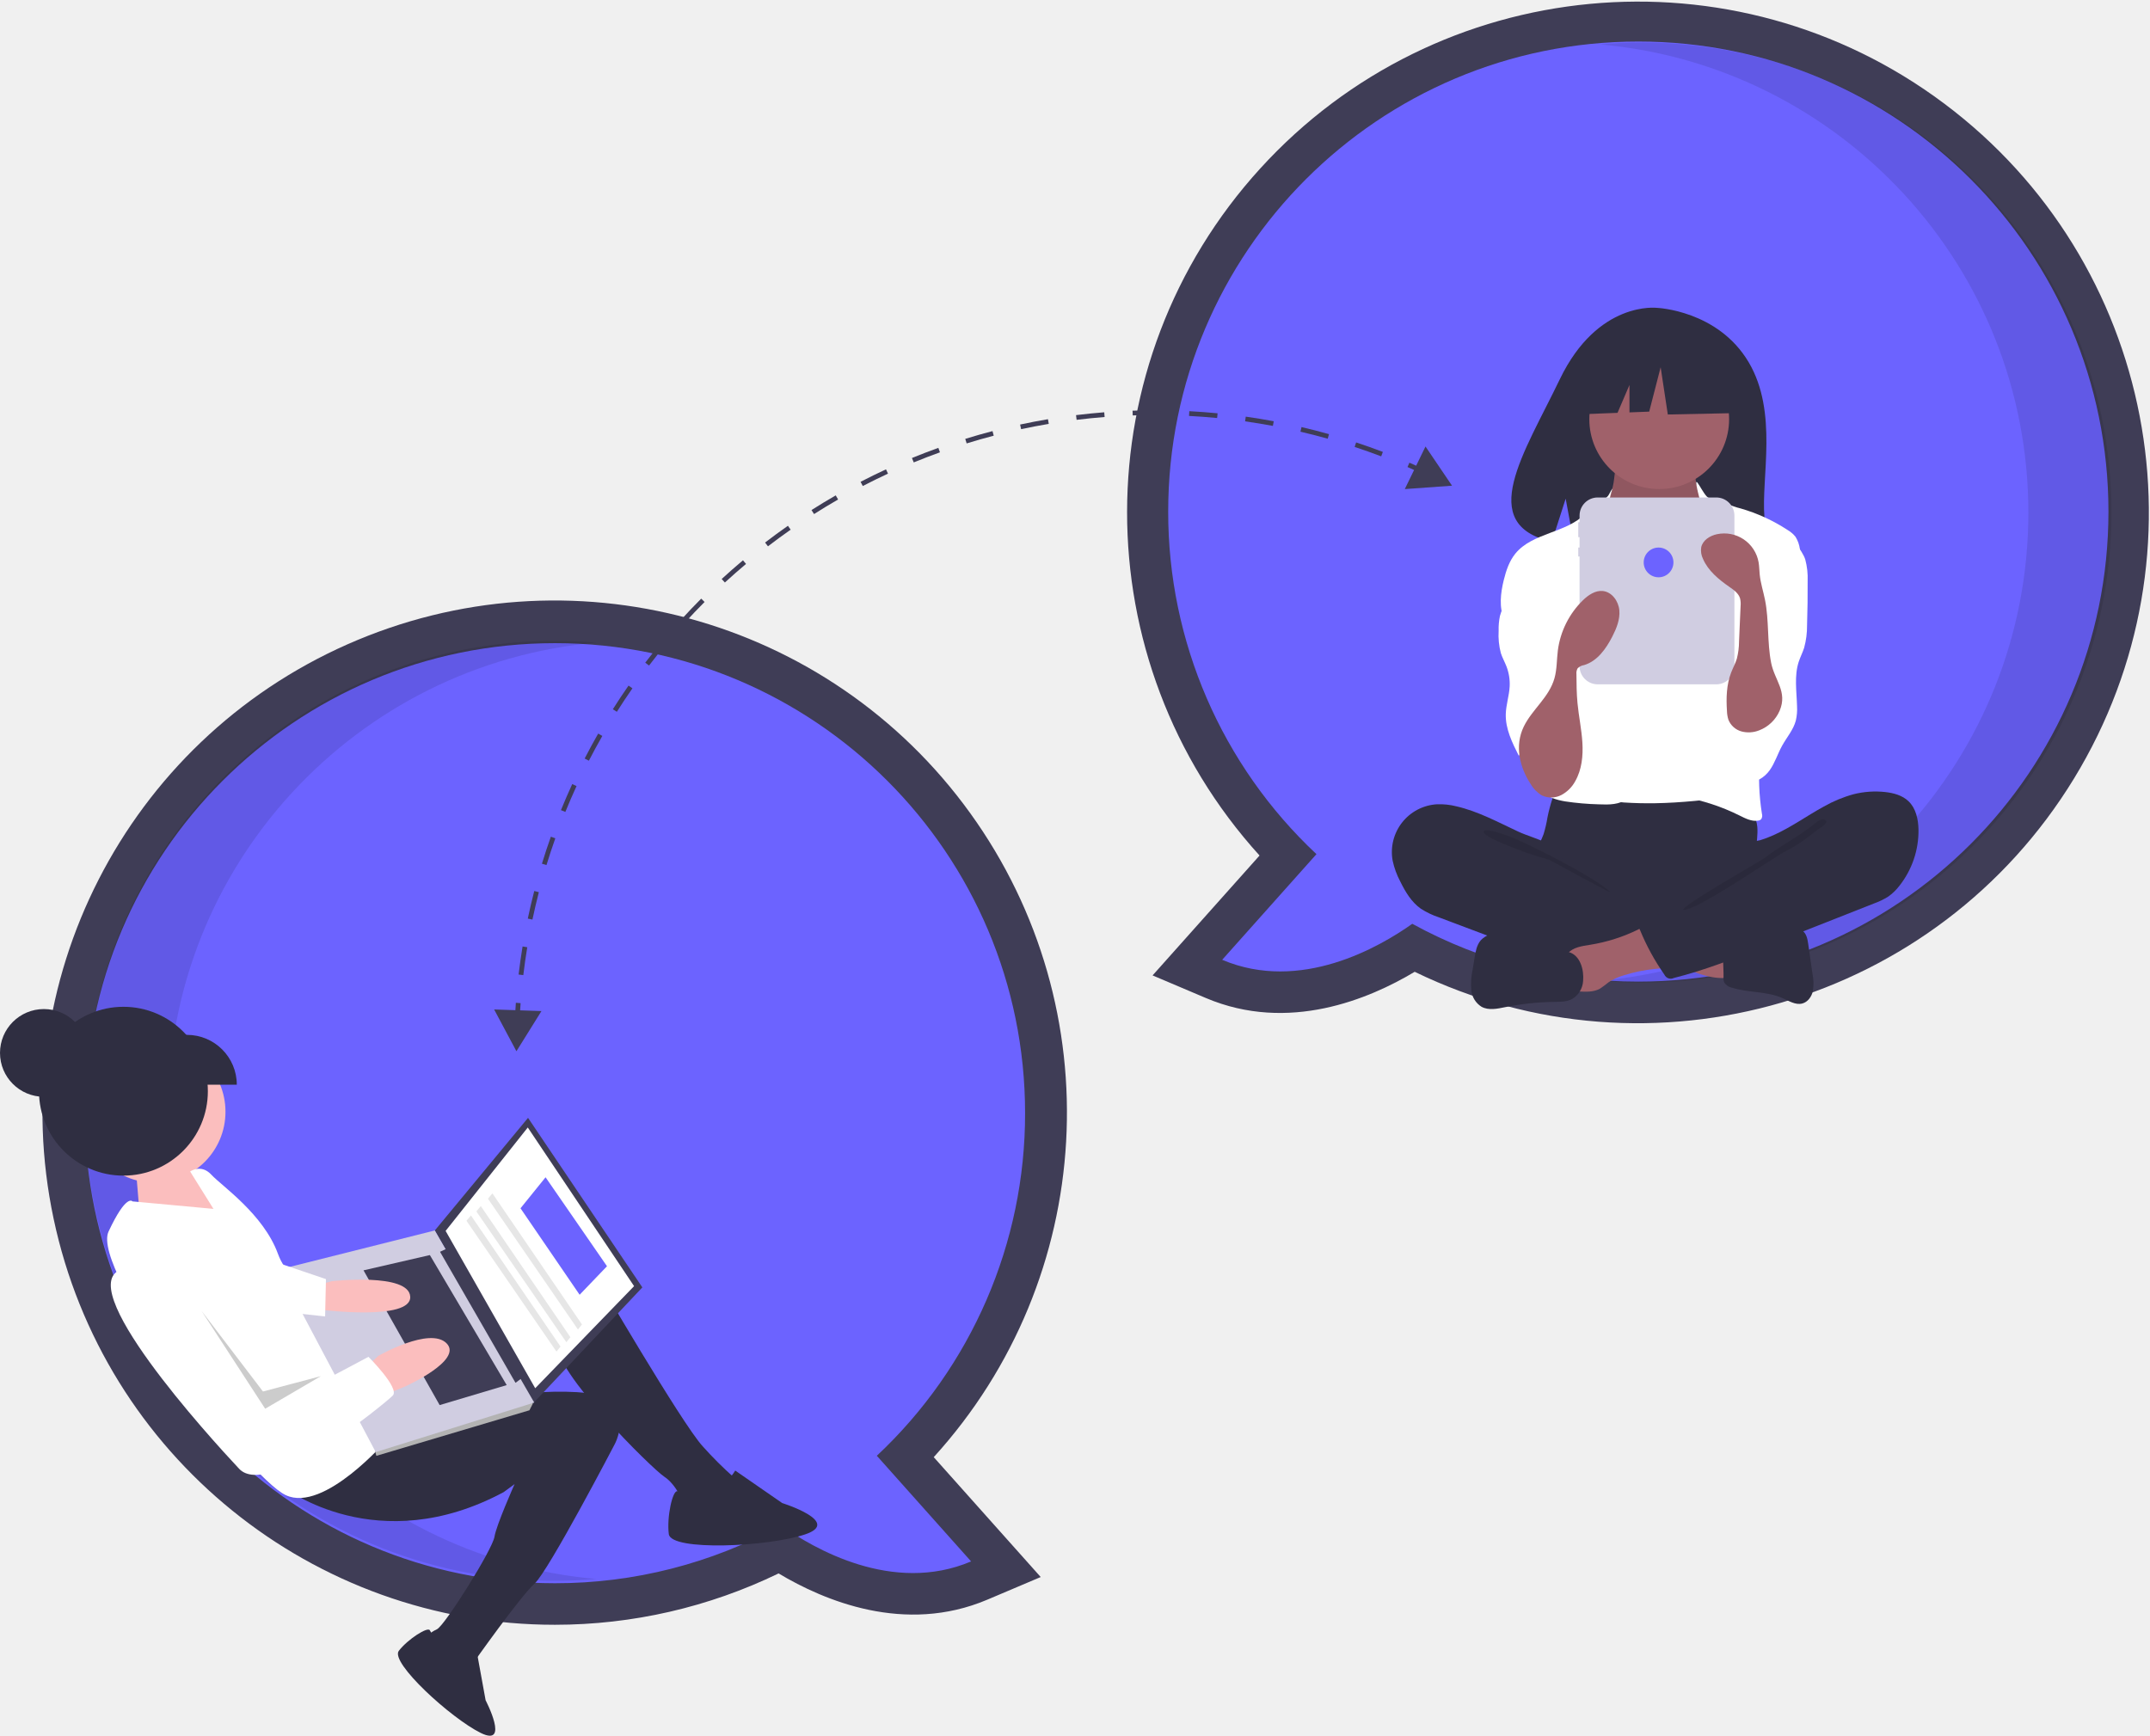
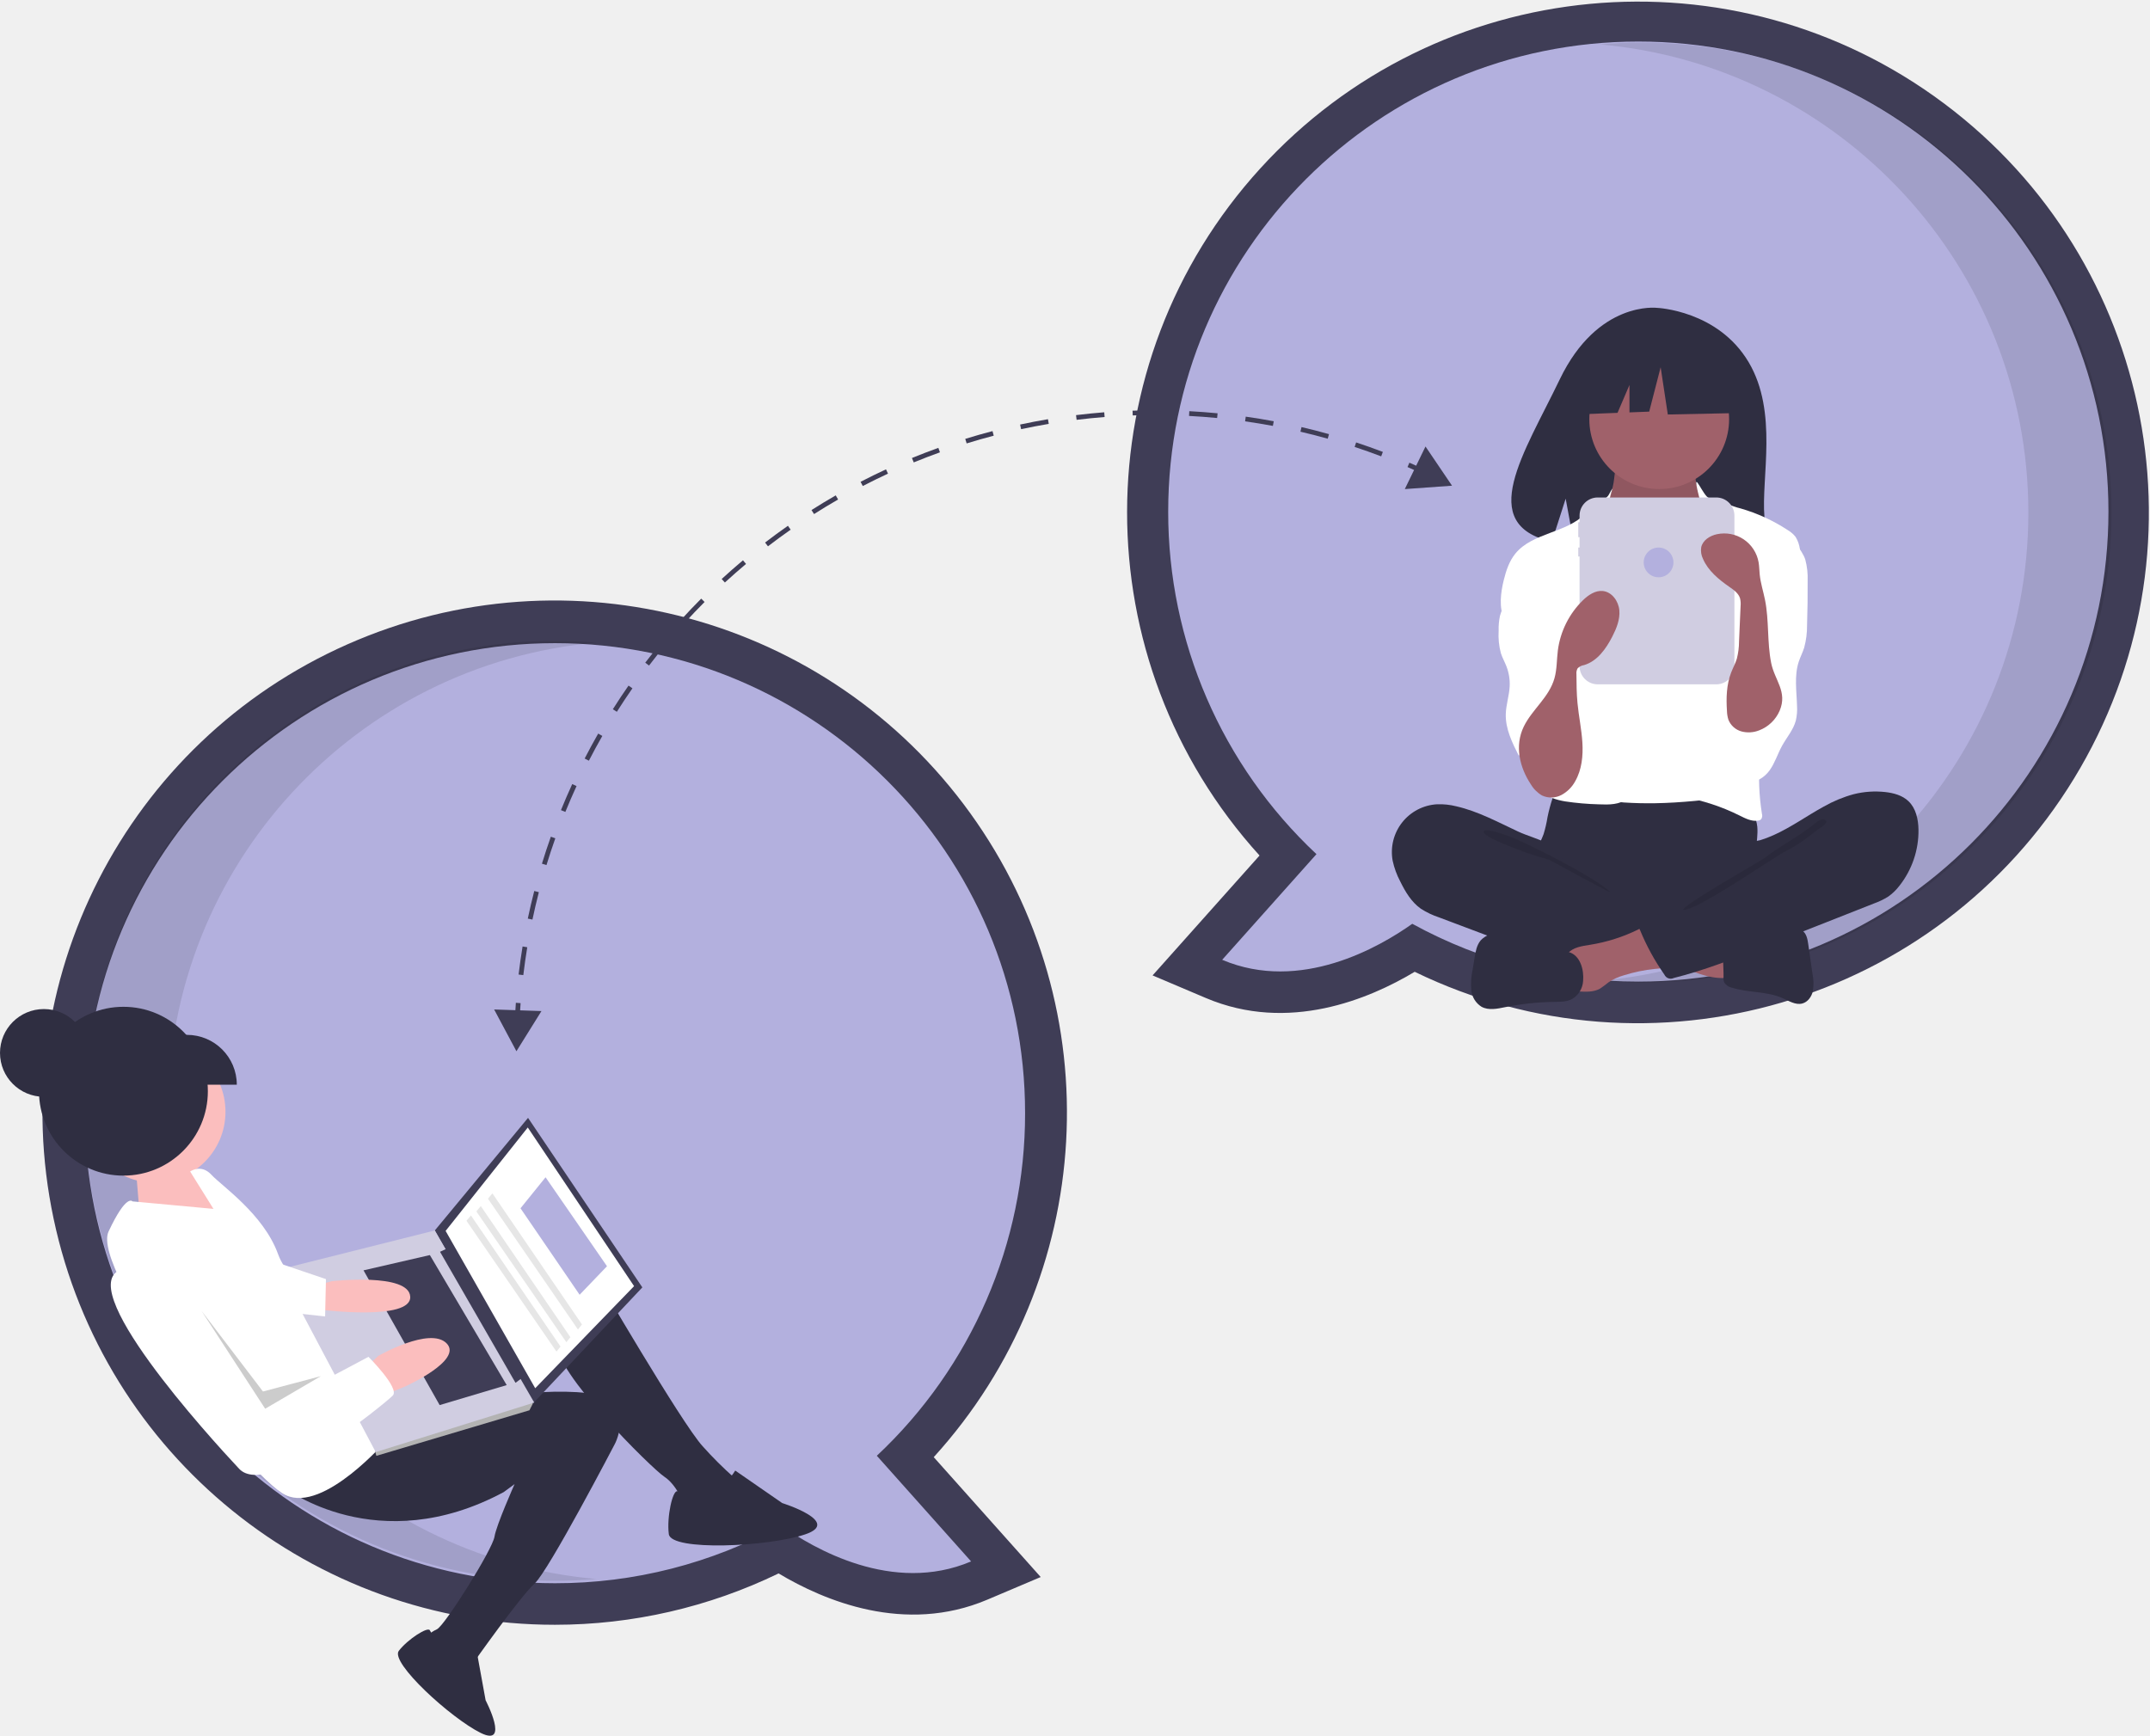
<svg xmlns="http://www.w3.org/2000/svg" data-name="Layer 1" width="883.929" height="713.746" viewBox="0 0 883.929 713.746">
  <path d="M739.66,492.741c-18.647,11.183-51.869,25.196-85.819,10.795l-21.946-9.309,43.978-49.299a210.034,210.034,0,1,1,63.787,47.813Zm-84.262-189.247A174.541,174.541,0,0,0,710.97,431.911l12.131,11.4-27.674,31.021c14.415-2.925,26.97-10.723,33.336-15.252l8.735-6.216,9.395,5.162a176.343,176.343,0,0,0,84.706,21.667c97.157,0,176.2-79.043,176.2-176.2,0-97.157-79.043-176.2-176.2-176.2S655.398,206.337,655.398,303.494Z" transform="translate(-158.0354 -93.12723)" fill="#3f3d56" />
-   <path d="M638.315,303.494c0-106.747,86.536-193.283,193.283-193.283s193.283,86.536,193.283,193.283S938.346,496.777,831.598,496.777A192.403,192.403,0,0,1,738.666,473c-13.361,9.506-45.955,28.468-78.154,14.809l38.759-43.448A192.735,192.735,0,0,1,638.315,303.494Z" transform="translate(-158.0354 -93.12723)" fill="#6c63ff" />
+   <path d="M638.315,303.494c0-106.747,86.536-193.283,193.283-193.283s193.283,86.536,193.283,193.283S938.346,496.777,831.598,496.777A192.403,192.403,0,0,1,738.666,473c-13.361,9.506-45.955,28.468-78.154,14.809l38.759-43.448A192.735,192.735,0,0,1,638.315,303.494Z" transform="translate(-158.0354 -93.12723)" fill="#b3b0de" />
  <path d="M991.955,303.912c0-100.989-77.456-183.874-176.2-192.523,5.63-.493,11.325-.76,17.083-.76,106.747,0,193.283,86.536,193.283,193.283S939.585,497.196,832.838,497.196c-5.749,0-11.434-.27-17.056-.762C914.512,487.771,991.955,404.892,991.955,303.912Z" transform="translate(-158.0354 -93.12723)" opacity="0.1" style="isolation:isolate" />
  <path d="M386.198,761.252A210.59,210.59,0,1,1,541.923,692.32l43.978,49.299-21.946,9.309c-33.95,14.401-67.172.388-85.819-10.795A210.856,210.856,0,0,1,386.198,761.252Zm0-386.566c-97.157,0-176.2,79.043-176.2,176.2,0,97.157,79.043,176.2,176.2,176.2a176.343,176.343,0,0,0,84.706-21.667l9.395-5.162,8.735,6.215c6.366,4.529,18.921,12.327,33.336,15.252l-27.674-31.021,12.131-11.4a174.541,174.541,0,0,0,55.572-128.418C562.398,453.729,483.355,374.686,386.198,374.686Z" transform="translate(-158.0354 -93.12723)" fill="#3f3d56" />
-   <path d="M579.481,550.885c0-106.747-86.536-193.283-193.283-193.283S192.915,444.138,192.915,550.885s86.536,193.283,193.283,193.283a192.404,192.404,0,0,0,92.932-23.777c13.361,9.506,45.955,28.468,78.154,14.809L518.525,691.753A192.735,192.735,0,0,0,579.481,550.885Z" transform="translate(-158.0354 -93.12723)" fill="#6c63ff" />
+   <path d="M579.481,550.885c0-106.747-86.536-193.283-193.283-193.283S192.915,444.138,192.915,550.885s86.536,193.283,193.283,193.283a192.404,192.404,0,0,0,92.932-23.777c13.361,9.506,45.955,28.468,78.154,14.809L518.525,691.753A192.735,192.735,0,0,0,579.481,550.885Z" transform="translate(-158.0354 -93.12723)" fill="#b3b0de" />
  <path d="M227.081,549.909c0-100.989,77.456-183.874,176.2-192.523-5.63-.493-11.325-.76-17.083-.76-106.747,0-193.283,86.536-193.283,193.283s86.536,193.283,193.283,193.283c5.749,0,11.434-.27,17.056-.762C304.523,733.768,227.081,650.889,227.081,549.909Z" transform="translate(-158.0354 -93.12723)" opacity="0.1" style="isolation:isolate" />
  <path d="M876.973,242.088c-12.646-21.368-37.666-22.364-37.666-22.364s-24.38-3.118-40.02,29.426c-14.577,30.334-34.696,59.621-3.239,66.722l5.682-17.685,3.519,19.002a123.082,123.082,0,0,0,13.459.23c33.688-1.088,65.771.318,64.738-11.77C882.074,289.578,889.141,262.648,876.973,242.088Z" transform="translate(-158.0354 -93.12723)" fill="#2f2e41" />
  <path d="M794.253,429.219a49.883,49.883,0,0,1-1.613,6.944c-.791,2.225-2.013,4.283-2.737,6.531-2.306,7.166.891,15.156,5.998,20.688a33.759,33.759,0,0,0,16.459,9.774,67.152,67.152,0,0,0,14.145,1.486c13.146.446,26.631.845,39.088-3.38a67.914,67.914,0,0,0,11.356-5.159,8.502,8.502,0,0,0,2.947-2.32,8.109,8.109,0,0,0,1.063-4.76c-.028-5.573-1.158-11.118-.89-16.684.149-3.083.726-6.164.442-9.238a17.043,17.043,0,0,0-13.025-14.681c-3.534-.759-7.199-.345-10.797.001a275.284,275.284,0,0,1-28.099,1.256c-9.586-.061-19.112-1.524-28.65-1.677-2.821-.045-2.764.824-3.662,3.554A66.496,66.496,0,0,0,794.253,429.219Z" transform="translate(-158.0354 -93.12723)" fill="#2f2e41" />
  <path d="M821.456,291.605c-.461,2.412-.959,4.912-2.408,6.894-1.668,2.281-4.387,3.584-6.181,5.766-2.7,3.285-2.855,7.908-2.866,12.16-.01,3.917.069,8.096,2.254,11.348a19.831,19.831,0,0,0,5.684,5.011c8.193,5.521,17.046,11.141,26.924,11.324,4.093.075,8.481-.982,11.174-4.064a16.778,16.778,0,0,0,2.705-4.827,64.095,64.095,0,0,0,4.537-19.512,22.911,22.911,0,0,0-.864-9.373c-1.2-3.346-3.626-6.099-5.23-9.271A20.638,20.638,0,0,1,855.198,284.849a1.318,1.318,0,0,0-.07-.885,1.289,1.289,0,0,0-1.062-.43l-19.586-1.41a42.625,42.625,0,0,1-5.438-.622c-1.056-.215-3.845-1.714-4.851-1.315C822.327,280.924,821.838,289.605,821.456,291.605Z" transform="translate(-158.0354 -93.12723)" fill="#a0616a" />
  <path d="M821.456,292.217c-.461,2.412-.959,4.912-2.408,6.894-1.668,2.28-4.387,3.584-6.181,5.766-2.7,3.285-2.855,7.908-2.866,12.16-.01,3.917.069,8.096,2.254,11.348A19.831,19.831,0,0,0,817.938,333.396c8.193,5.521,17.046,11.141,26.924,11.324,4.093.075,8.481-.982,11.174-4.064a16.777,16.777,0,0,0,2.705-4.827,64.095,64.095,0,0,0,4.537-19.512,22.911,22.911,0,0,0-.864-9.373c-1.2-3.346-3.626-6.099-5.23-9.271A20.638,20.638,0,0,1,855.198,285.46a1.318,1.318,0,0,0-.07-.885,1.289,1.289,0,0,0-1.062-.431l-19.586-1.41a42.623,42.623,0,0,1-5.438-.622c-1.056-.215-3.845-1.714-4.851-1.315C822.327,281.535,821.838,290.217,821.456,292.217Z" transform="translate(-158.0354 -93.12723)" opacity="0.1" />
  <circle cx="682.151" cy="172.37" r="28.735" fill="#a0616a" />
  <path d="M825.486,329.856a17.623,17.623,0,0,0,5.047,4.033,15.859,15.859,0,0,0,6.305,1.201c5.18.146,10.795-.803,14.398-4.527,4.645-4.8,4.492-12.543,8.133-18.143a4.041,4.041,0,0,1,1.173-1.283,3.803,3.803,0,0,1,1.995-.459c4.598-.043,8.604,2.939,12.219,5.781a16.095,16.095,0,0,1,4.301,4.381,14.849,14.849,0,0,1,1.45,4.441c1.794,8.757,2.375,17.711,2.951,26.631.318,4.927.637,9.859.613,14.796-.078,16.266-3.859,32.26-7.618,48.086-.484,2.039-1.147,4.318-3.002,5.295a7.402,7.402,0,0,1-2.619.639c-10.769,1.265-21.559,2.531-32.401,2.698q-6.346.098-12.687-.307a6.834,6.834,0,0,1-2.137-.373,6.027,6.027,0,0,1-2.33-1.979c-5.864-7.39-6.21-17.606-6.173-27.04q.137-34.597,2.472-69.138c.129-1.901.157-4.209-1.213-5.704A71.41,71.41,0,0,0,825.486,329.856Z" transform="translate(-158.0354 -93.12723)" fill="#fff" />
  <path d="M819.399,296.677c-.971,1.757-8.126,6.119-9.507,7.575-7.718,8.135-21.804,7.83-28.863,16.543-2.483,3.066-3.774,6.918-4.723,10.747-1.342,5.416-2.059,11.323.19,16.43,2.163,4.914,6.718,8.311,9.81,12.701,3.395,4.82,4.921,10.672,6.384,16.383,1.08,4.217,2.169,8.538,1.748,12.871-.478,4.926-2.862,9.436-4.269,14.181s-1.65,10.396,1.604,14.125c2.391,2.739,6.141,3.826,9.725,4.436a111.727,111.727,0,0,0,13.861,1.207c4.097.181,8.614.216,11.764-2.41,2.485-2.073,3.566-5.436,3.705-8.669s-.533-6.438-.954-9.646c-.437-3.326-.605-6.681-.745-10.033q-.945-22.559-.258-45.147a38.42,38.42,0,0,0-.457-9.368c-.879-4.028-3.056-7.628-4.872-11.329a42.873,42.873,0,0,1-4.753-22.648C819.338,296.566,822.853,290.426,819.399,296.677Z" transform="translate(-158.0354 -93.12723)" fill="#fff" />
  <path d="M859.751,297.289c1.478,1.519,6.501,2.02,8.382,2.999a29.368,29.368,0,0,0,5.51,1.908,71.532,71.532,0,0,1,19.356,8.884,11.747,11.747,0,0,1,3.237,2.796,12.816,12.816,0,0,1,1.791,5.056c.921,4.561,1.846,9.177,1.639,13.825-.22,4.934-1.706,9.713-3.18,14.427L890.976,364.797c-4.112,13.147-8.251,26.424-9.408,40.151a94.445,94.445,0,0,0,.848,22.804,2.704,2.704,0,0,1-.278,2.209,2.175,2.175,0,0,1-1.349.621c-2.659.416-5.232-.94-7.642-2.14a84.622,84.622,0,0,0-23.327-7.633,54.232,54.232,0,0,0,7.245-14.936,90.396,90.396,0,0,0,2.189-10.272l2.563-14.823a145.656,145.656,0,0,0,2.199-16.392,20.521,20.521,0,0,0-.357-6.175,29.956,29.956,0,0,0-2.341-5.569c-4.224-8.786-6.206-18.812-4.544-28.418.727-4.204,2.141-8.413,1.551-12.638-.567-4.062.022-7.22-1.02-11.24C853.025,283.838,856.97,294.43,859.751,297.289Z" transform="translate(-158.0354 -93.12723)" fill="#fff" />
  <path d="M780.956,334.687c-1.926,3.996-5.145,7.4-6.241,11.698a25.557,25.557,0,0,0-.544,6.114,29.043,29.043,0,0,0,.907,9.194c.612,1.895,1.606,3.643,2.323,5.502a19.948,19.948,0,0,1,1.307,8.151c-.193,3.849-1.501,7.585-1.603,11.438-.161,6.058,2.641,11.754,5.376,17.162A12.617,12.617,0,0,1,800.82,397.941a3.761,3.761,0,0,0,.827-2.741q.303-10.543.585-21.087c.296-10.871.578-21.887-1.923-32.471-1.129-4.778-2.886-9.538-6.107-13.245-1.696-1.952-7.453-7.092-10.237-4.906-1.252.983-.959,3.659-1.158,5.015A21.275,21.275,0,0,1,780.956,334.687Z" transform="translate(-158.0354 -93.12723)" fill="#fff" />
  <path d="M900.228,323.172a29.409,29.409,0,0,1,.983,8.845q.056,9.114-.242,18.226a33.977,33.977,0,0,1-1.184,9.227c-.622,1.955-1.581,3.789-2.224,5.738-1.925,5.841-.873,12.175-.708,18.322a20.819,20.819,0,0,1-.504,5.927c-1.016,3.811-3.745,6.89-5.65,10.343-1.809,3.28-2.901,6.956-5.062,10.015s-5.902,5.484-9.528,4.544c-2.747-.712-4.699-3.143-6.05-5.64a27.661,27.661,0,0,1-2.86-17.943c1.356-7.461,5.738-14.08,7.319-21.497,2.17-10.185-1.128-20.695-1.03-31.108a15.037,15.037,0,0,1,.655-4.822c.829-2.379,2.61-4.278,4.255-6.186a78.096,78.096,0,0,0,5.718-7.504c1.178-1.756,2.777-6.273,4.865-6.649C893.643,312.174,899.072,319.571,900.228,323.172Z" transform="translate(-158.0354 -93.12723)" fill="#fff" />
  <path d="M756.77,424.689a28.363,28.363,0,0,0-7.89-.839,19.691,19.691,0,0,0-18.282,23.213,33.074,33.074,0,0,0,3.126,8.543c2.092,4.246,4.602,8.483,8.475,11.204a33.011,33.011,0,0,0,7.48,3.56l20.401,7.685c3.001,1.131,6.003,2.261,9.034,3.31a176.701,176.701,0,0,0,47.185,9.38,51.092,51.092,0,0,0,14.65-.742,4.769,4.769,0,0,0,3-1.621,5.139,5.139,0,0,0,.67-2.214l1.255-8.788a7.361,7.361,0,0,0-.107-3.705c-.575-1.477-2.017-2.406-3.391-3.196-13.412-7.703-29.073-11.953-40.362-22.526-2.658-2.489-4.882-6.434-8.111-8.125-3.662-1.917-7.974-3.011-11.759-4.778C773.872,431.189,765.737,426.751,756.77,424.689Z" transform="translate(-158.0354 -93.12723)" fill="#2f2e41" />
  <path d="M777.137,436.538c7.211,2.26,37.655,17.914,42.874,23.379-.699.252-24.432-13.048-25.144-13.262A143.389,143.389,0,0,1,775.738,439.914c-1.237-.572-8.034-3.26-7.726-4.821C768.359,433.333,775.857,436.136,777.137,436.538Z" transform="translate(-158.0354 -93.12723)" opacity="0.1" />
  <path d="M867.098,495.305a1.694,1.694,0,0,0,1.143-.336,1.766,1.766,0,0,0,.357-1.315l-.034-11.973c-3.443-1.64-7.294-2.166-11.074-2.671L839.853,476.651c.405.054-2.758,7.597-2.273,8.604.855,1.775,7.387,3.348,9.231,4.186C853.22,492.353,859.88,495.556,867.098,495.305Z" transform="translate(-158.0354 -93.12723)" fill="#a0616a" />
  <path d="M811.76,481.639c-3.33.53-7.047.999-9.204,3.592-2.735,3.287-1.571,8.188-.266,12.26a3.975,3.975,0,0,0,4.637,3.317c3.037.192,6.269.343,8.923-1.147a39.106,39.106,0,0,0,3.466-2.576,22.223,22.223,0,0,1,6.373-2.913,64.441,64.441,0,0,1,12.792-2.636,19.895,19.895,0,0,0,5.039-.888,5.584,5.584,0,0,0,3.549-3.446c.615-2.176-.65-4.394-1.863-6.302a25.142,25.142,0,0,0-5.364-6.63c-3.286-2.553-4.912-.593-8.223,1.04A69.764,69.764,0,0,1,811.76,481.639Z" transform="translate(-158.0354 -93.12723)" fill="#a0616a" />
  <path d="M803.057,484.638l-21.145-6.25a27.988,27.988,0,0,0-7.869-1.525,9.446,9.446,0,0,0-7.226,2.922c-1.64,1.924-2.109,4.555-2.518,7.049l-.874,5.337a26.805,26.805,0,0,0-.49,8.196,9.062,9.062,0,0,0,4.201,6.752c2.926,1.596,6.512.817,9.778.149a106.454,106.454,0,0,1,20.038-2.149c2.531-.03,5.186.001,7.422-1.184a9.266,9.266,0,0,0,4.522-7.384C809.313,491.993,807.793,486.038,803.057,484.638Z" transform="translate(-158.0354 -93.12723)" fill="#2f2e41" />
  <path d="M875.41,479.192c2.741-.48,5.16-2.038,7.787-2.958,3.697-1.294,7.704-1.294,11.621-1.28a7.46,7.46,0,0,1,4.166.834c1.725,1.149,2.168,3.447,2.461,5.499l1.77,12.38a19.428,19.428,0,0,1,.145,7.014c-.519,2.294-2.083,4.506-4.36,5.098-2.765.719-5.476-1.047-8.086-2.208-6.525-2.9-14.11-2.159-20.914-4.326a4.687,4.687,0,0,1-3.13-2.238,5.093,5.093,0,0,1-.244-2.139c.117-3.979-.723-9.413.475-13.216C868.178,478.231,872.35,479.192,875.41,479.192Z" transform="translate(-158.0354 -93.12723)" fill="#2f2e41" />
  <path d="M920.157,419.706a36.719,36.719,0,0,1,12.935-.884c3.458.381,7.021,1.343,9.546,3.737,3.073,2.913,4.06,7.419,4.143,11.652a36.404,36.404,0,0,1-7.912,23.249,21.096,21.096,0,0,1-4.524,4.355,29.776,29.776,0,0,1-5.886,2.836l-45.687,18.02c-12.019,4.741-24.081,9.495-36.618,12.621a2.854,2.854,0,0,1-3.84-1.392,94.654,94.654,0,0,1-10.013-18.317,1.234,1.234,0,0,1,.546-1.946l32.315-18.567a32.674,32.674,0,0,0,6.577-4.532,16.329,16.329,0,0,0,3.377-4.701c.67-1.399.732-4.701,1.588-5.735.838-1.013,3.703-1.093,5.027-1.492a45.613,45.613,0,0,0,5.473-2.069c7.229-3.234,13.666-7.932,20.595-11.719A52.844,52.844,0,0,1,920.157,419.706Z" transform="translate(-158.0354 -93.12723)" fill="#2f2e41" />
  <path d="M901.838,433.572c-5.552,4.17-12.74,8.003-18.243,12.283-1.878,1.461-33.183,19.061-33.626,21.398,5.133.865,37.834-22.012,42.513-24.294s8.826-5.502,12.936-8.697c1.047-.814,5.486-3.262,2.479-4.172C906.203,429.577,903.088,432.739,901.838,433.572Z" transform="translate(-158.0354 -93.12723)" opacity="0.1" />
  <path d="M863.637,297.693H814.902a7.465,7.465,0,0,0-7.465,7.465v2.734h-.53v6.114h.53v4.28h-.53v3.668h.53V367.065a7.465,7.465,0,0,0,7.465,7.465h48.735a7.465,7.465,0,0,0,7.465-7.465V305.158A7.465,7.465,0,0,0,863.637,297.693Z" transform="translate(-158.0354 -93.12723)" fill="#d0cde1" />
  <polygon points="713.347 146.901 688.629 133.953 654.494 139.25 647.432 170.442 665.012 169.765 669.923 158.306 669.923 169.577 678.035 169.265 682.743 151.02 685.686 170.442 714.524 169.853 713.347 146.901" fill="#2f2e41" />
  <path d="M787.423,415.666a12.844,12.844,0,0,0,4.614,4.59,9.023,9.023,0,0,0,7.931-.213,13.961,13.961,0,0,0,5.724-5.739c2.686-4.744,3.243-10.42,2.907-15.861s-1.497-10.799-2.011-16.226c-.374-3.945-.404-7.914-.434-11.877a3.95,3.95,0,0,1,.499-2.402,4.716,4.716,0,0,1,2.65-1.323c5.422-1.611,9.02-6.693,11.6-11.726,1.723-3.361,3.221-7.035,2.889-10.797s-3.036-7.552-6.793-7.936c-3.097-.316-5.957,1.651-8.192,3.819A35.127,35.127,0,0,0,798.522,360.532c-.49,3.825-.35,7.754-1.39,11.468-2.221,7.929-9.172,12.79-12.636,19.925C780.679,399.785,782.786,408.71,787.423,415.666Z" transform="translate(-158.0354 -93.12723)" fill="#a0616a" />
  <path d="M889.703,385.375a14.984,14.984,0,0,1-8.403,8.074,11.606,11.606,0,0,1-7.305.447,8.1,8.1,0,0,1-5.351-4.787,12.895,12.895,0,0,1-.603-3.595c-.348-5.347-.213-10.857,1.729-15.851.749-1.926,1.759-3.753,2.35-5.733a28.752,28.752,0,0,0,.885-6.997l.638-14.589a9.494,9.494,0,0,0-.217-3.163c-.637-2.111-2.61-3.483-4.42-4.742-4.372-3.04-8.692-6.588-10.81-11.473a8.047,8.047,0,0,1-.747-4.752c.597-2.897,3.521-4.772,6.411-5.404a14.339,14.339,0,0,1,17.191,11.555c.286,1.646.282,3.328.449,4.991.355,3.527,1.475,6.927,2.175,10.401,1.725,8.559.831,17.407,2.537,25.964C887.64,372.877,893.019,377.546,889.703,385.375Z" transform="translate(-158.0354 -93.12723)" fill="#a0616a" />
-   <circle cx="681.886" cy="231.272" r="6.114" fill="#6c63ff" />
+   <circle cx="681.886" cy="231.272" r="6.114" fill="#b3b0de" />
  <circle cx="18.037" cy="432.969" r="18.035" fill="#2f2e41" />
  <polygon points="83.411 486.51 74.327 477.68 56.086 483.346 57.838 504.467 95.344 502.725 83.822 487.069 83.411 486.51" fill="#fbbebe" />
  <circle cx="63.543" cy="457.171" r="29.158" fill="#fbbebe" />
  <path d="M402.592,617.061s35.821,61.559,44.346,70.8a154.739,154.739,0,0,0,12.935,12.892s-4.008,13.293-10.391,12.819a30.042,30.042,0,0,1-10.529-2.595s-2.849-7.385-7.818-10.624-45.568-43.18-44.619-55.946S402.592,617.061,402.592,617.061Z" transform="translate(-158.0354 -93.12723)" fill="#2f2e41" />
  <path d="M275.023,704.908s38.193,29.644,90.099,1.789l4.473-3.292s-7.549,16.982-8.249,21.586c-.812,5.338-20.466,36.61-23.673,38.108s-3.914,2.88-3.914,2.88l13.61,14.981,5.032-3.703s19.622-27.801,25.361-32.886S410.845,686.84,410.845,686.84s10.454-19.761-15.636-21.247-38.096,5.625-38.096,5.625l-46.304,7.356Z" transform="translate(-158.0354 -93.12723)" fill="#2f2e41" />
  <path d="M460.316,697.841l19.318,13.366s24.646,7.722,9.464,12.86-55.188,6.997-56.095-.092,1.578-18.249,3.574-17.638S452.425,710.544,460.316,697.841Z" transform="translate(-158.0354 -93.12723)" fill="#2f2e41" />
  <path d="M354.111,772.666l3.576,19.635s10.167,19.444-2.04,13.411-37.357-28.95-33.643-33.754,11.911-10.015,12.743-8.449S341.739,775.556,354.111,772.666Z" transform="translate(-158.0354 -93.12723)" fill="#2f2e41" />
  <path d="M317.275,685.019s-25.963,30.312-41.725,22.949-80.249-92.648-72.886-108.41S212.497,587.15,212.497,587.15l33.297,3.079-9.58-15.361s4.473-3.292,8.736,1.329,21.375,16.162,27.337,32.462,23.464,15.487,23.464,15.487Z" transform="translate(-158.0354 -93.12723)" fill="#fff" />
  <polygon points="264.085 529.388 219.08 577.161 178.764 505.981 217.091 459.674 264.085 529.388" fill="#3f3d56" />
  <polygon points="260.688 528.871 220.04 570.852 183.206 506.16 216.986 463.631 260.688 528.871" fill="#fff" />
  <polygon points="216.875 575.336 219.08 577.161 217.666 579.925 154.735 598.655 154.14 596.499 157.003 593.538 216.875 575.336" fill="#b3b3b3" />
  <polygon points="219.639 576.75 154.472 597.125 114.747 522.062 178.764 505.981 219.639 576.75" fill="#d0cde1" />
  <polygon points="214.733 566.569 211.937 568.626 180.907 514.748 184.114 513.25 214.733 566.569" fill="#3f3d56" />
  <polygon points="208.318 569.565 180.751 577.785 149.457 522.377 176.729 516.099 208.318 569.565" fill="#3f3d56" />
  <path d="M288.692,621.582l5.708-1.614s31.83-3.599,32.294,6.402-36.567,5.361-36.567,5.361l-4.938-6.71Z" transform="translate(-158.0354 -93.12723)" fill="#fbbebe" />
  <path d="M316.61,666.546l7.944-3.26s23.98-10.752,17.101-17.757-28.095,5.16-28.095,5.16l-4.062,3.851Z" transform="translate(-158.0354 -93.12723)" fill="#fbbebe" />
  <path d="M309.53,651.069s12.935,12.892,9.992,15.92-51.209,42.857-63.173,30.113-70.257-76.728-47.575-82.215,28.676,7.342,28.676,7.342l29.944,51.23Z" transform="translate(-158.0354 -93.12723)" fill="#fff" />
  <polygon points="112.763 518.781 134.011 525.986 133.664 541.326 111.192 538.901 112.763 518.781" fill="#fff" />
  <polygon points="131.914 565.887 109.021 579.287 82.865 539.06 108.113 572.197 131.914 565.887" opacity="0.2" />
  <circle cx="50.745" cy="448.718" r="34.712" fill="#2f2e41" />
-   <polygon points="238.3 532.417 213.995 496.862 224.298 484.108 249.553 520.688 238.3 532.417" fill="#6c63ff" />
+   <polygon points="238.3 532.417 213.995 496.862 224.298 484.108 249.553 520.688 238.3 532.417" fill="#b3b0de" />
  <polygon points="237.615 546.712 200.613 492.919 202.438 490.714 239.267 544.634 237.615 546.712" fill="#e6e6e6" />
  <polygon points="232.847 551.945 195.845 498.152 197.67 495.947 234.499 549.868 232.847 551.945" fill="#e6e6e6" />
  <polygon points="228.785 555.796 191.783 502.003 193.608 499.798 230.437 553.719 228.785 555.796" fill="#e6e6e6" />
  <path d="M66.117,425.544h10.738a20.5,20.5,0,0,1,20.5,20.5v0a0,0,0,0,1,0,0H66.117a0,0,0,0,1,0,0V425.544A0,0,0,0,1,66.117,425.544Z" fill="#2f2e41" />
  <path d="M372.067,505.626l-1.947-.145c-.075,1.012-.13,2.03-.194,3.046l-8.738-.293,9.166,17.175,10.294-16.524-8.77-.294C371.941,507.603,371.993,506.612,372.067,505.626Z" transform="translate(-158.0354 -93.12723)" fill="#3f3d56" />
  <path d="M423.317,365.625l1.552,1.185c2.328-3.049,4.759-6.093,7.227-9.047l-1.499-1.252C428.111,359.488,425.662,362.554,423.317,365.625Z" transform="translate(-158.0354 -93.12723)" fill="#3f3d56" />
  <path d="M438.272,347.728l1.441,1.317c2.59-2.837,5.279-5.654,7.992-8.374L446.323,339.292C443.59,342.032,440.881,344.87,438.272,347.728Z" transform="translate(-158.0354 -93.12723)" fill="#3f3d56" />
  <path d="M454.736,331.219l1.32,1.439c2.833-2.601,5.757-5.17,8.693-7.636l-1.256-1.495C460.536,326.011,457.59,328.599,454.736,331.219Z" transform="translate(-158.0354 -93.12723)" fill="#3f3d56" />
  <path d="M409.991,384.779l1.65,1.043c2.052-3.246,4.207-6.494,6.404-9.653l-1.602-1.115C414.229,378.236,412.058,381.508,409.991,384.779Z" transform="translate(-158.0354 -93.12723)" fill="#3f3d56" />
  <path d="M472.579,316.227l1.189,1.548c3.051-2.342,6.189-4.644,9.328-6.84l-1.119-1.6C478.813,311.549,475.652,313.867,472.579,316.227Z" transform="translate(-158.0354 -93.12723)" fill="#3f3d56" />
  <path d="M398.406,405.043l1.736.892c1.759-3.42,3.619-6.848,5.528-10.186l-1.695-.97C402.051,398.143,400.178,401.596,398.406,405.043Z" transform="translate(-158.0354 -93.12723)" fill="#3f3d56" />
  <path d="M379.574,459.997l-1.89-.487c-.965,3.746-1.858,7.566-2.655,11.354l1.91.402C377.731,467.507,378.617,463.715,379.574,459.997Z" transform="translate(-158.0354 -93.12723)" fill="#3f3d56" />
  <path d="M491.665,302.867l1.048,1.647c3.236-2.059,6.563-4.074,9.889-5.989l-.974-1.692C498.276,298.763,494.925,300.793,491.665,302.867Z" transform="translate(-158.0354 -93.12723)" fill="#3f3d56" />
  <path d="M374.808,482.643l-1.927-.317c-.627,3.811-1.177,7.695-1.636,11.543l1.939.231C373.64,490.282,374.186,486.426,374.808,482.643Z" transform="translate(-158.0354 -93.12723)" fill="#3f3d56" />
  <path d="M388.661,426.266l1.808.735c1.448-3.563,2.996-7.144,4.603-10.642l-1.774-.815C391.679,419.069,390.119,422.677,388.661,426.266Z" transform="translate(-158.0354 -93.12723)" fill="#3f3d56" />
  <path d="M380.841,448.286l1.868.57c1.126-3.684,2.349-7.39,3.637-11.016l-1.84-.653C383.208,440.84,381.975,444.574,380.841,448.286Z" transform="translate(-158.0354 -93.12723)" fill="#3f3d56" />
  <path d="M623.732,263.954c3.828-.133,7.725-.185,11.58-.149l.017-1.952c-3.882-.036-7.809.017-11.664.15Z" transform="translate(-158.0354 -93.12723)" fill="#3f3d56" />
  <path d="M511.845,291.25l.898,1.733c3.409-1.766,6.899-3.478,10.374-5.088l-.821-1.771C518.796,287.745,515.279,289.47,511.845,291.25Z" transform="translate(-158.0354 -93.12723)" fill="#3f3d56" />
  <path d="M669.93,266.388c3.808.539,7.652,1.17,11.424,1.876l.358-1.919c-3.8-.711-7.672-1.347-11.51-1.89Z" transform="translate(-158.0354 -93.12723)" fill="#3f3d56" />
  <path d="M692.685,270.645c3.739.873,7.512,1.844,11.213,2.884l.528-1.88c-3.728-1.048-7.529-2.025-11.297-2.905Z" transform="translate(-158.0354 -93.12723)" fill="#3f3d56" />
  <path d="M714.969,276.91c3.645,1.203,7.317,2.505,10.911,3.871l.694-1.825c-3.622-1.377-7.319-2.689-10.992-3.9Z" transform="translate(-158.0354 -93.12723)" fill="#3f3d56" />
  <path d="M646.886,264.159c3.845.202,7.729.491,11.547.86l.189-1.943c-3.847-.372-7.761-.664-11.633-.867Z" transform="translate(-158.0354 -93.12723)" fill="#3f3d56" />
  <path d="M600.423,263.829l.238,1.938c3.805-.468,7.679-.858,11.514-1.16l-.153-1.947C608.158,262.964,604.256,263.357,600.423,263.829Z" transform="translate(-158.0354 -93.12723)" fill="#3f3d56" />
  <path d="M554.878,273.596l.578,1.865c3.669-1.136,7.413-2.204,11.129-3.176l-.494-1.888C562.347,271.375,558.574,272.451,554.878,273.596Z" transform="translate(-158.0354 -93.12723)" fill="#3f3d56" />
  <path d="M532.961,281.468l.741,1.806c3.55-1.457,7.175-2.851,10.777-4.145l-.66-1.837C540.19,278.596,536.537,280.001,532.961,281.468Z" transform="translate(-158.0354 -93.12723)" fill="#3f3d56" />
  <path d="M577.434,267.698l.409,1.909c3.751-.804,7.575-1.536,11.367-2.174l-.324-1.926C585.066,266.152,581.212,266.888,577.434,267.698Z" transform="translate(-158.0354 -93.12723)" fill="#3f3d56" />
  <path d="M755.01,292.853l-10.91-16.123-3.836,7.897c-.929-.415-1.852-.838-2.78-1.24l-.776,1.792c.906.392,1.801.803,2.702,1.205l-3.818,7.859Z" transform="translate(-158.0354 -93.12723)" fill="#3f3d56" />
</svg>
